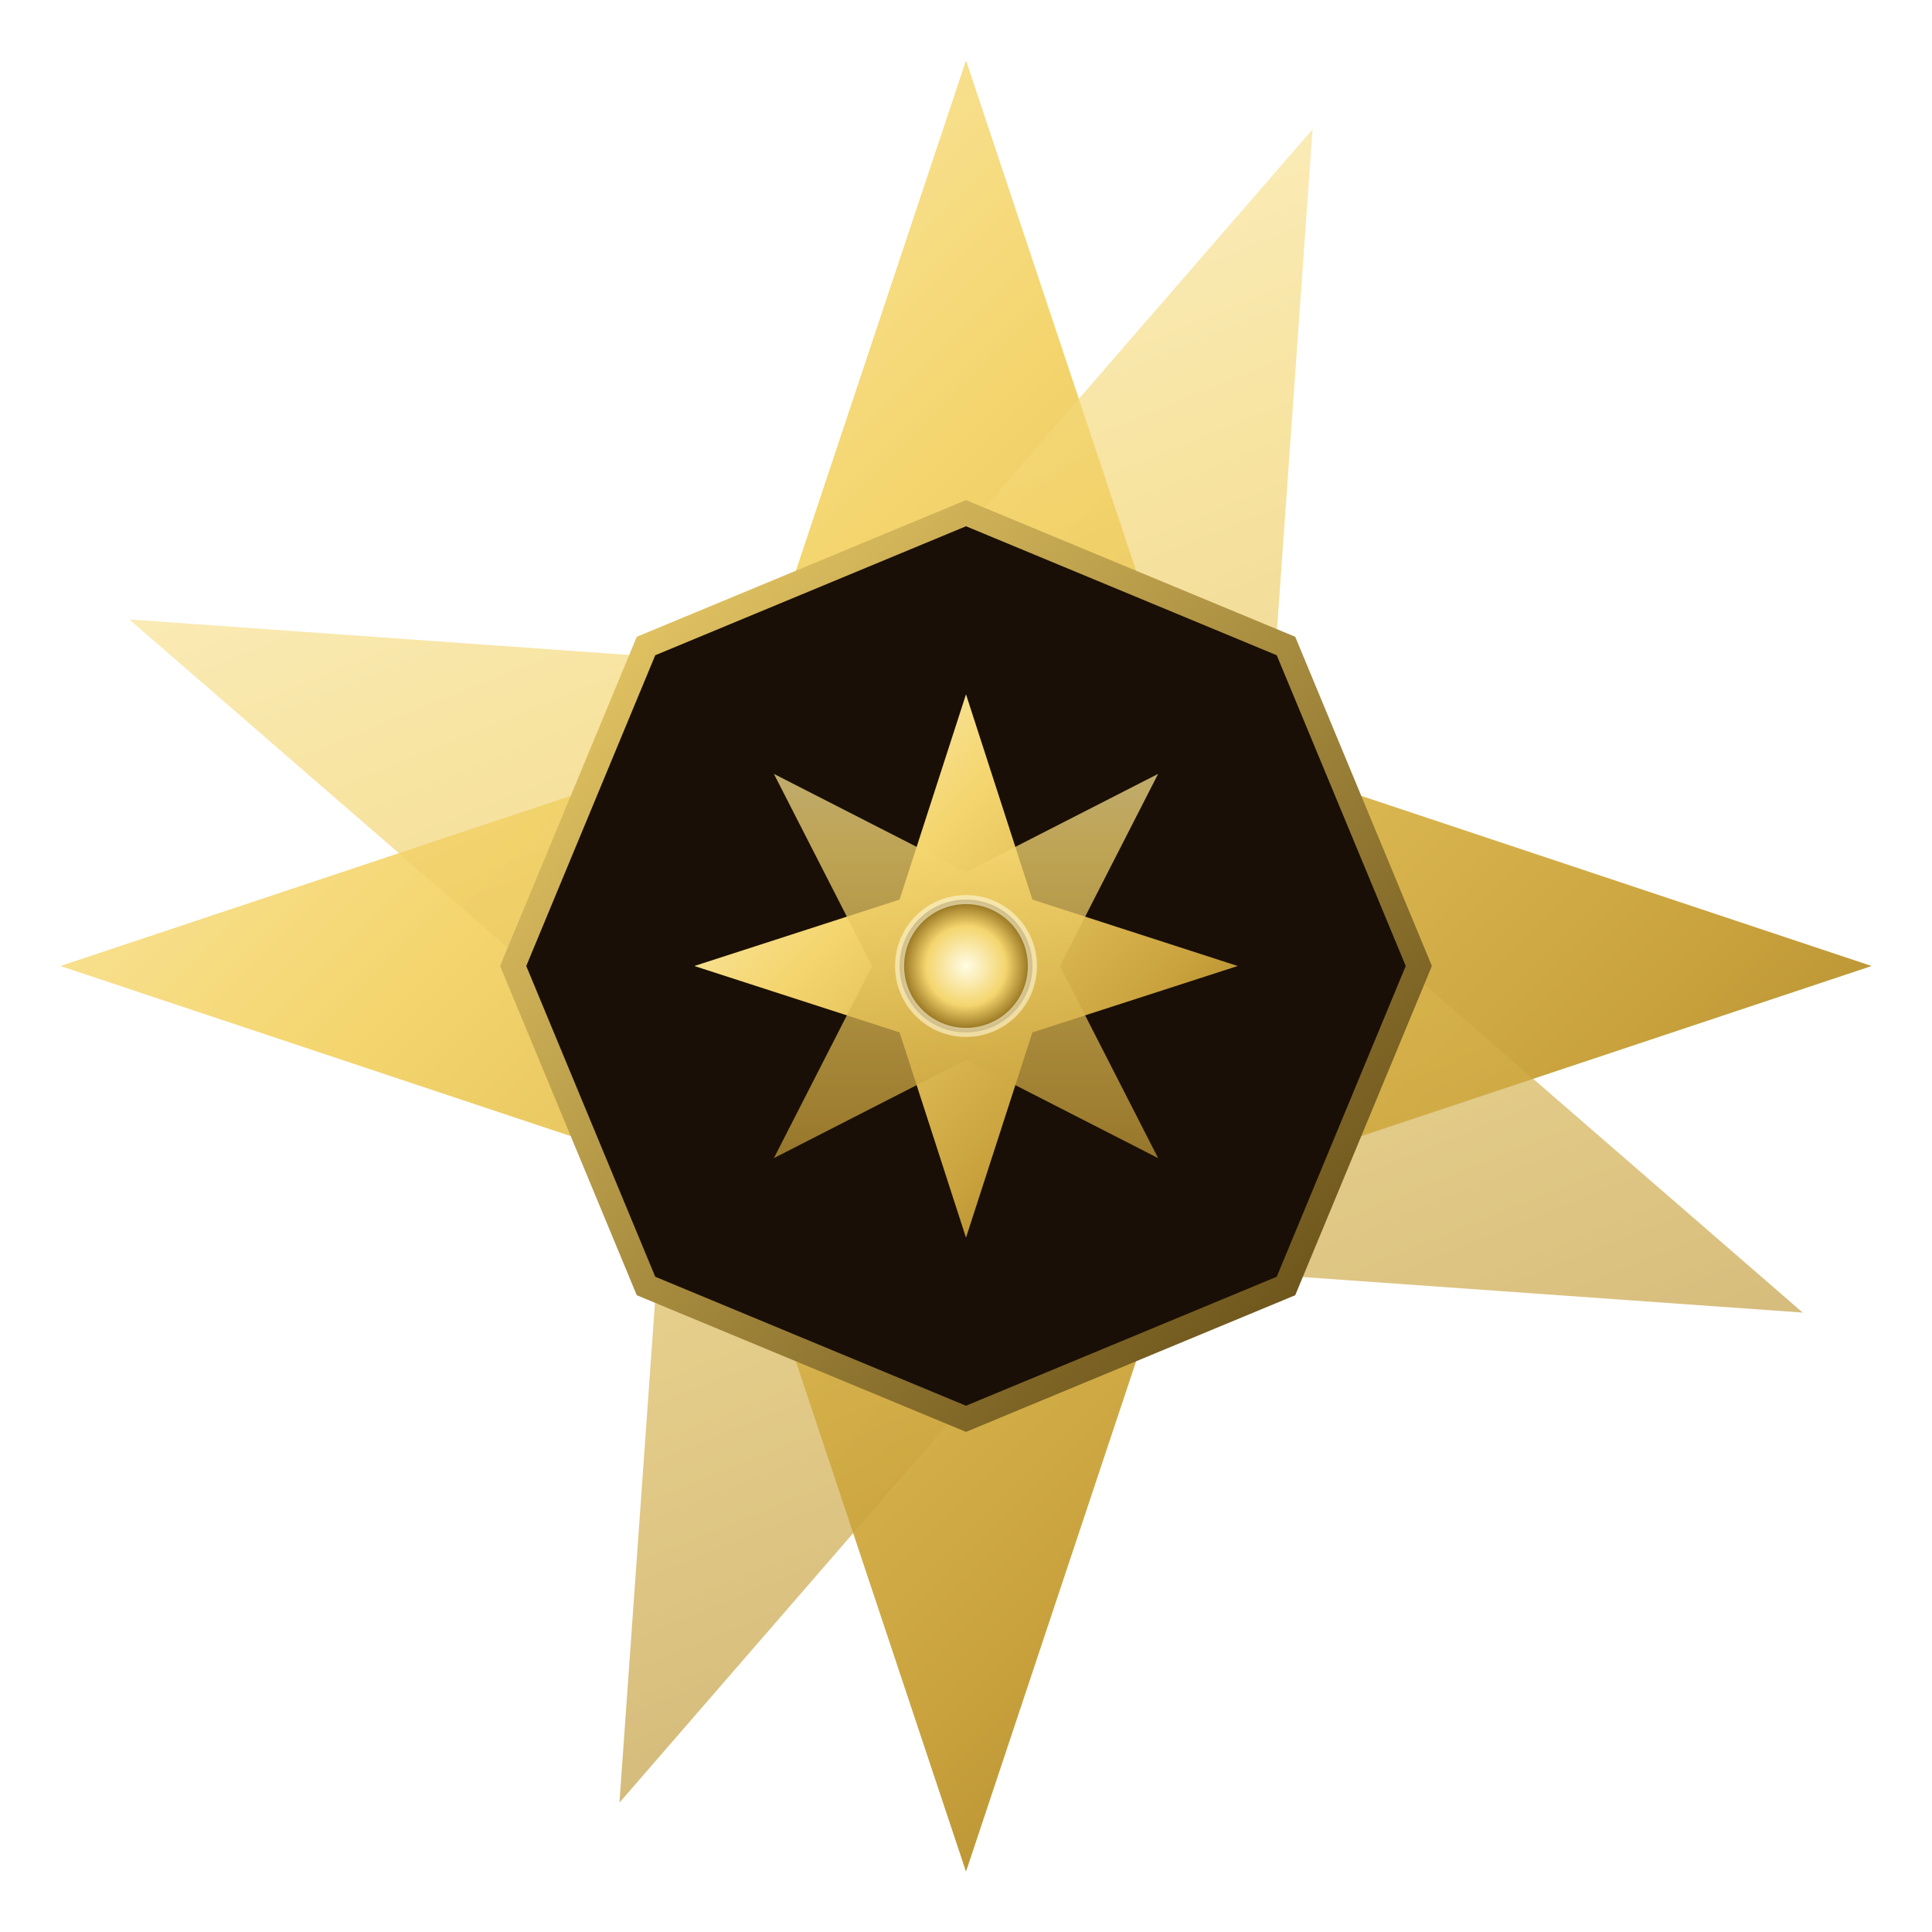
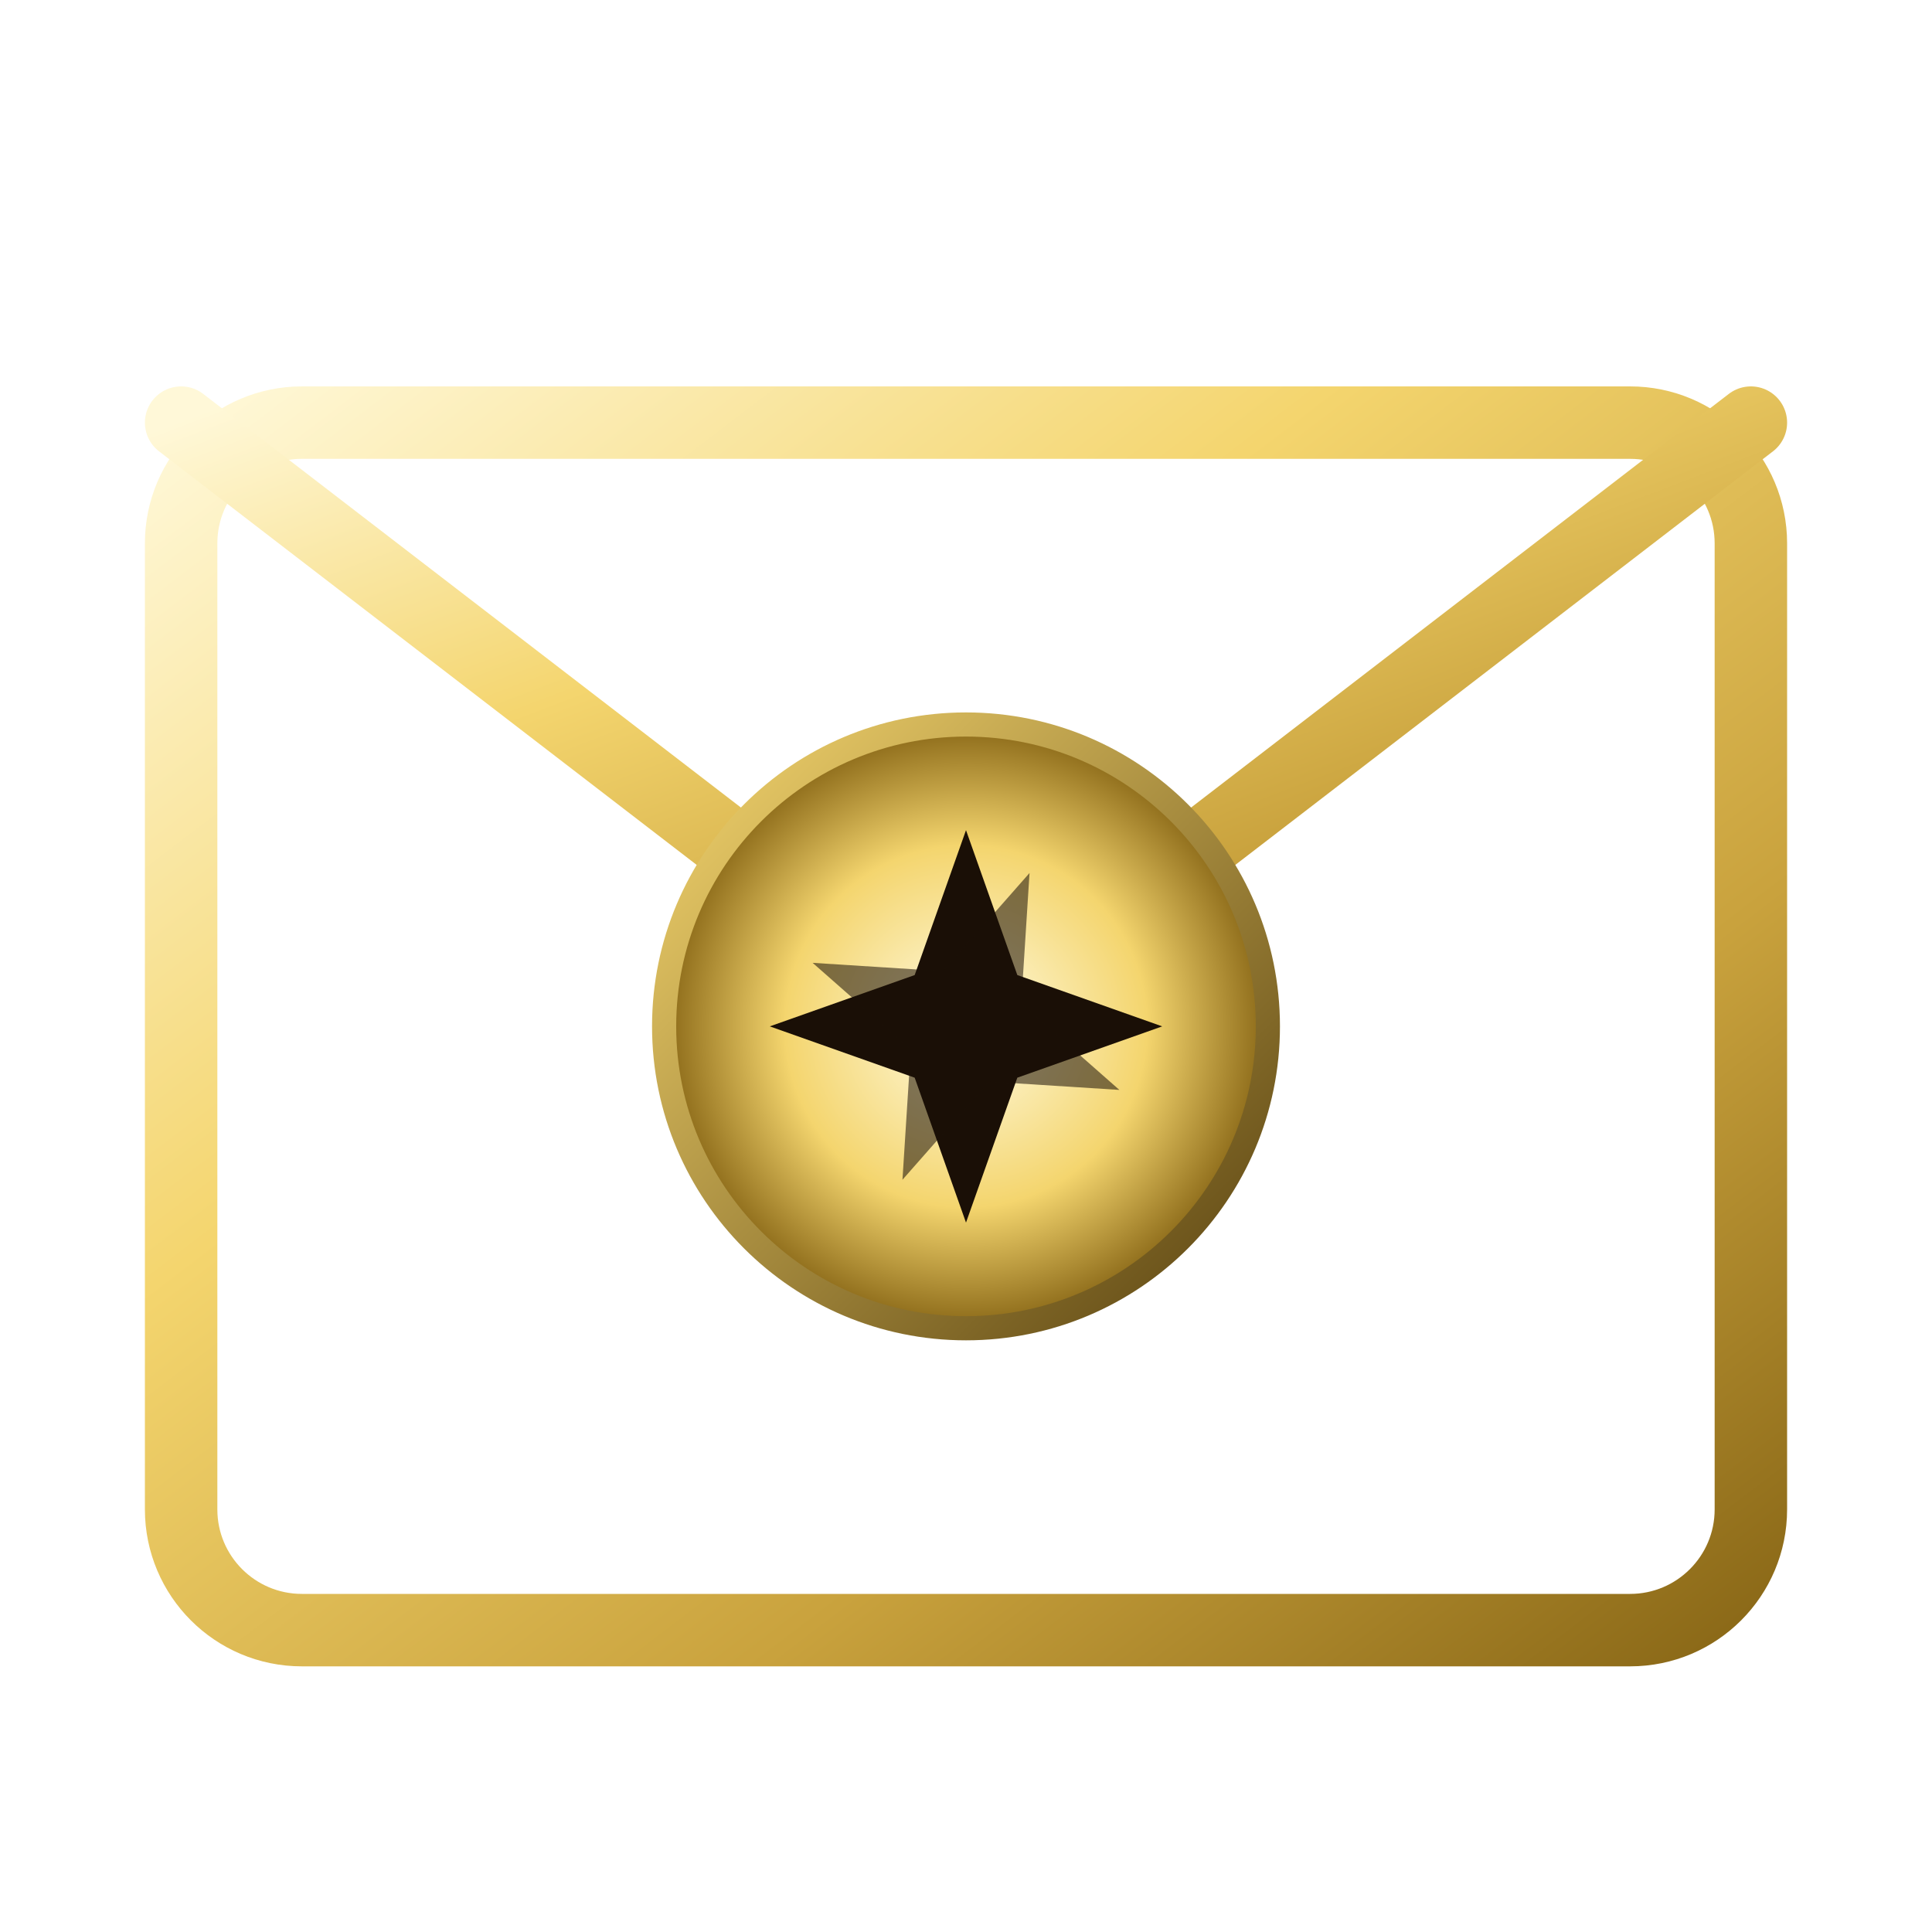
<svg xmlns="http://www.w3.org/2000/svg" viewBox="0 0 64 64">
  <defs>
    <linearGradient id="g" x1="0" y1="0" x2="1" y2="1">
      <stop offset="0%" stop-color="#fff8d8" />
      <stop offset="35%" stop-color="#f4d56e" />
      <stop offset="70%" stop-color="#c9a23d" />
      <stop offset="100%" stop-color="#8a6817" />
    </linearGradient>
    <linearGradient id="r" x1="0" y1="0" x2="1" y2="1">
      <stop offset="0%" stop-color="#f4d56e" />
      <stop offset="100%" stop-color="#5a4310" />
    </linearGradient>
    <radialGradient id="j" cx="0.5" cy="0.5" r="0.5">
      <stop offset="0%" stop-color="#fffce5" />
      <stop offset="60%" stop-color="#f4d56e" />
      <stop offset="100%" stop-color="#8a6817" />
    </radialGradient>
  </defs>
-   <g transform="translate(32 32)">
-     <polygon points="0,-30 7.5,-7.5 30,0 7.5,7.5 0,30 -7.5,7.5 -30,0 -7.5,-7.5" fill="url(#g)" />
-     <polygon points="0,-30 7.5,-7.5 30,0 7.5,7.5 0,30 -7.5,7.5 -30,0 -7.5,-7.5" fill="url(#g)" transform="rotate(22.5)" opacity="0.65" />
-     <polygon points="0,-15 10.6,-10.6 15,0 10.6,10.6 0,15 -10.6,10.6 -15,0 -10.6,-10.6" fill="#1a0f06" />
-     <polygon points="0,-15 10.6,-10.6 15,0 10.6,10.6 0,15 -10.6,10.6 -15,0 -10.6,-10.6" fill="none" stroke="url(#r)" stroke-width="0.8" />
-     <polygon points="0,-9 2.2,-2.2 9,0 2.2,2.2 0,9 -2.2,2.2 -9,0 -2.2,-2.2" fill="url(#g)" />
-     <polygon points="0,-9 2.2,-2.2 9,0 2.2,2.2 0,9 -2.2,2.2 -9,0 -2.2,-2.2" fill="url(#g)" transform="rotate(45)" opacity="0.75" />
-     <circle r="2.2" fill="url(#j)" />
-     <circle r="2.2" fill="none" stroke="#fff8d8" stroke-width="0.3" opacity="0.6" />
+   <g stroke="url(#g)" stroke-width="2.4" stroke-linecap="round" stroke-linejoin="round" fill="none">
+     <rect x="6" y="14" width="52" height="40" rx="4" />
+     <path d="M6 14 L32 34 L58 14" />
+   </g>
+   <g transform="translate(32 34)">
+     <circle r="10" fill="url(#j)" />
+     <circle r="10" fill="none" stroke="url(#r)" stroke-width="0.8" />
+     <g fill="#1a0f06">
+       <polygon points="0,-6.5 1.7,-1.7 6.5,0 1.7,1.7 0,6.5 -1.7,1.7 -6.5,0 -1.7,-1.7" />
+       <polygon points="0,-5.5 1.4,-1.4 5.5,0 1.4,1.4 0,5.5 -1.4,1.4 -5.5,0 -1.4,-1.4" transform="rotate(22.5)" opacity="0.55" />
+     </g>
  </g>
</svg>
